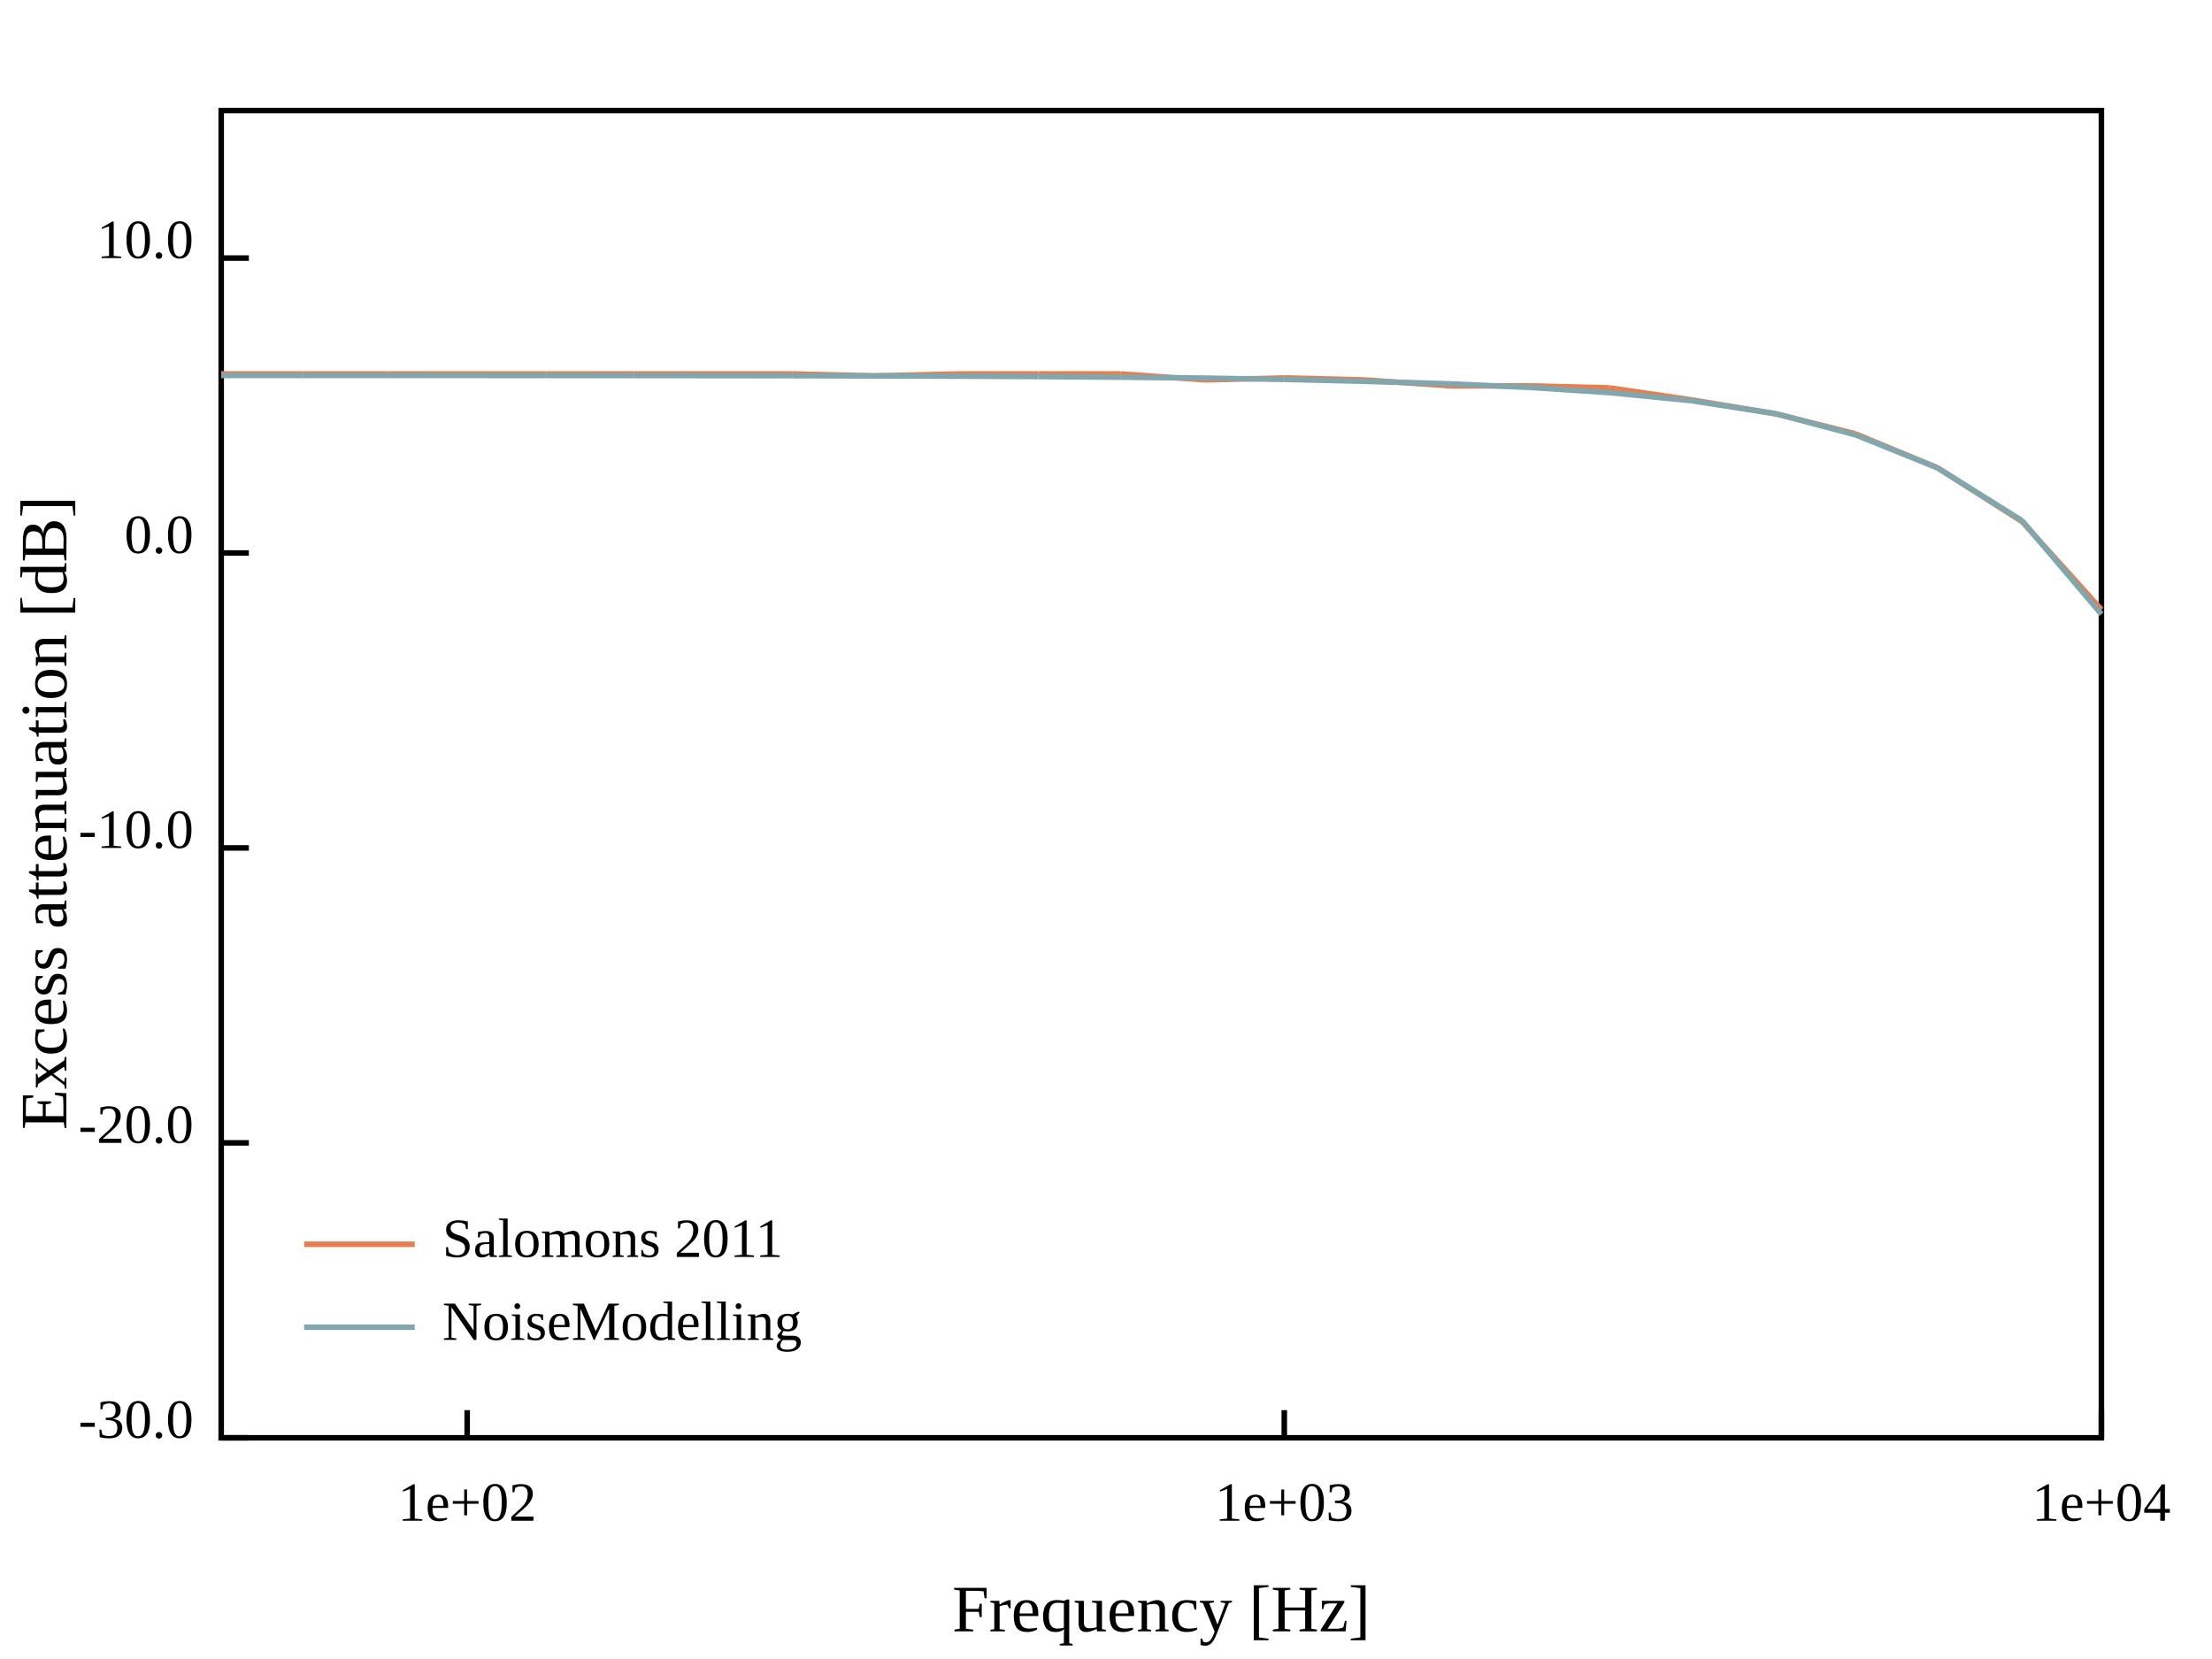
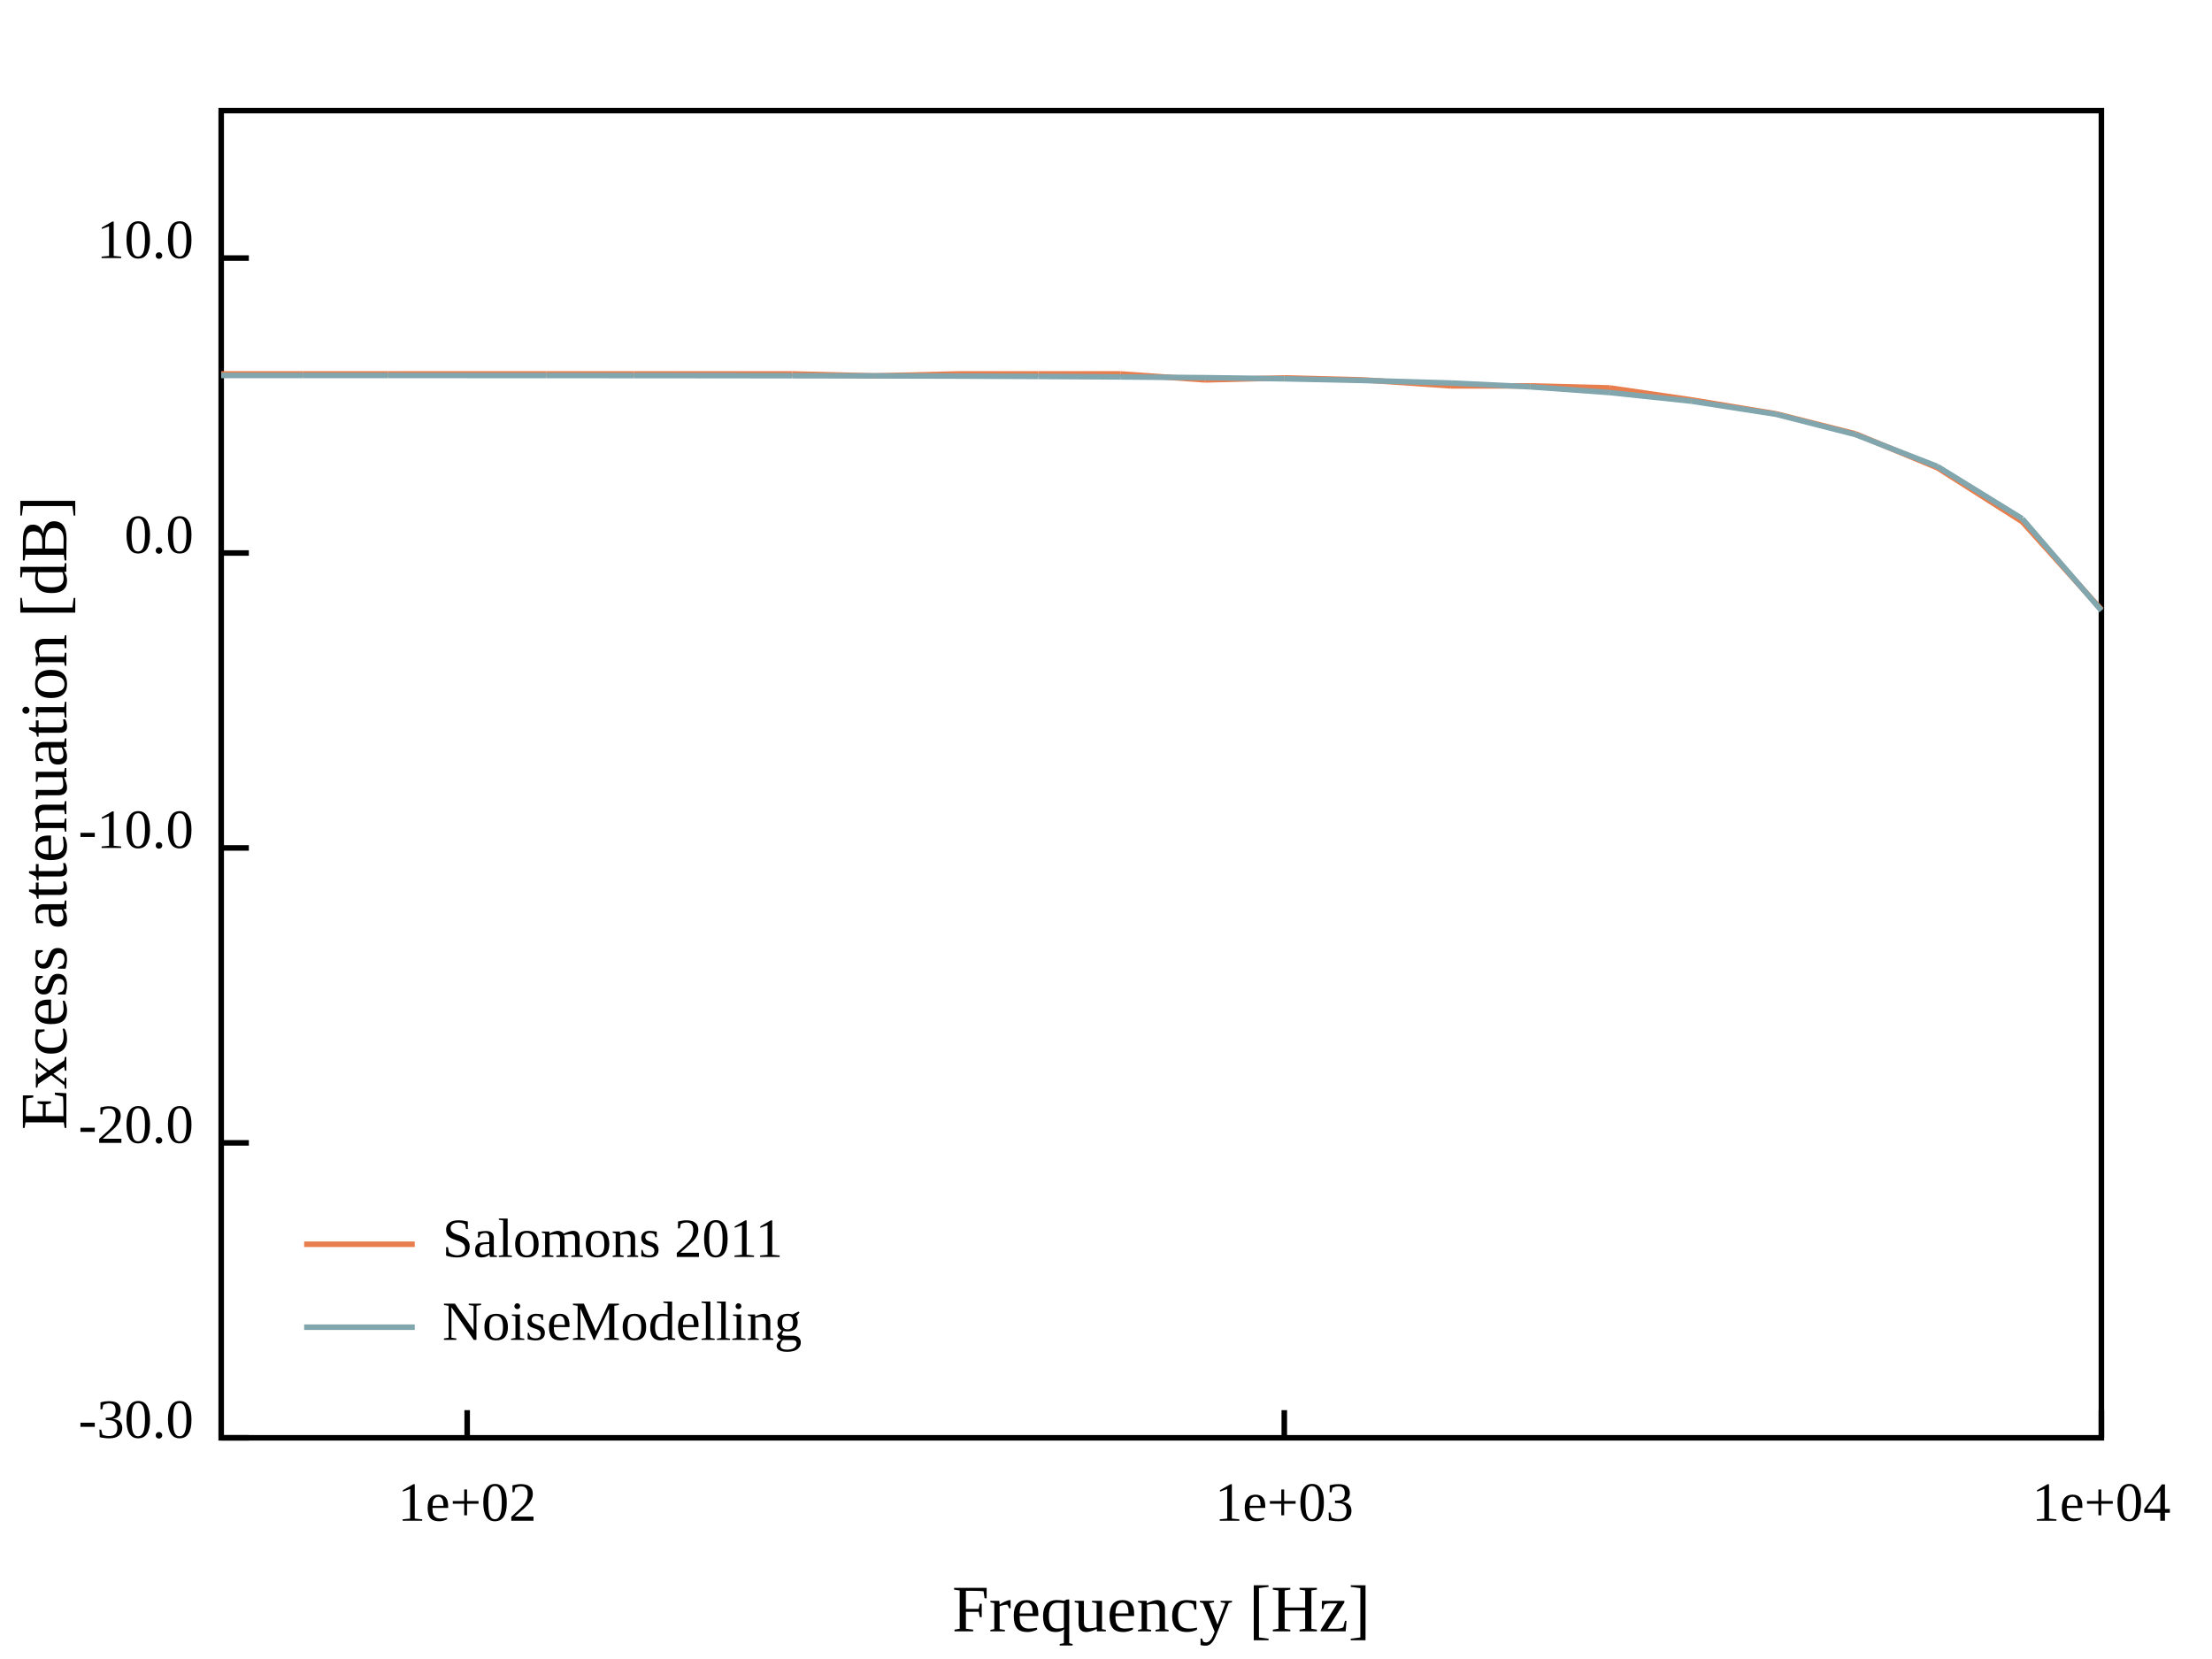
<svg xmlns="http://www.w3.org/2000/svg" height="300" width="400">
  <rect width="400" height="300" x="0" y="0" style="fill:white; stroke:none" />
  <rect width="340" height="240" x="40" y="20" style="fill:none; stroke-width:1;stroke:black" />
  <line x1="40" y1="260" x2="45" y2="260" style="fill:none; stroke-width:1; stroke:black" />
  <text x="35" y="260" text-anchor="end" style="stroke:none; fill:black; font-size:smaller">-30.0</text>
  <line x1="40" y1="206.667" x2="45" y2="206.667" style="fill:none; stroke-width:1; stroke:black" />
  <text x="35" y="206.667" text-anchor="end" style="stroke:none; fill:black; font-size:smaller">-20.0</text>
  <line x1="40" y1="153.333" x2="45" y2="153.333" style="fill:none; stroke-width:1; stroke:black" />
  <text x="35" y="153.333" text-anchor="end" style="stroke:none; fill:black; font-size:smaller">-10.0</text>
  <line x1="40" y1="100" x2="45" y2="100" style="fill:none; stroke-width:1; stroke:black" />
  <text x="35" y="100" text-anchor="end" style="stroke:none; fill:black; font-size:smaller">0.0</text>
  <line x1="40" y1="46.667" x2="45" y2="46.667" style="fill:none; stroke-width:1; stroke:black" />
  <text x="35" y="46.667" text-anchor="end" style="stroke:none; fill:black; font-size:smaller">10.0</text>
  <line x1="84.48" y1="260" x2="84.48" y2="255" style="fill:none; stroke-width:1; stroke:black" />
  <text x="84.48" y="275" text-anchor="middle" style="stroke:none; fill:black; font-size:smaller">1e+02</text>
  <line x1="232.24" y1="260" x2="232.24" y2="255" style="fill:none; stroke-width:1; stroke:black" />
  <text x="232.24" y="275" text-anchor="middle" style="stroke:none; fill:black; font-size:smaller">1e+03</text>
  <line x1="380" y1="260" x2="380" y2="255" style="fill:none; stroke-width:1; stroke:black" />
  <text x="380" y="275" text-anchor="middle" style="stroke:none; fill:black; font-size:smaller">1e+04</text>
  <line x1="40" y1="67.615" x2="54.831" y2="67.615" style="fill:none; stroke-width:1; stroke:rgb(232,126,77)" />
  <line x1="54.831" y1="67.615" x2="70.161" y2="67.615" style="fill:none; stroke-width:1; stroke:rgb(232,126,77)" />
  <line x1="70.161" y1="67.615" x2="84.48" y2="67.615" style="fill:none; stroke-width:1; stroke:rgb(232,126,77)" />
  <line x1="84.48" y1="67.615" x2="98.8" y2="67.615" style="fill:none; stroke-width:1; stroke:rgb(232,126,77)" />
  <line x1="98.8" y1="67.615" x2="114.641" y2="67.615" style="fill:none; stroke-width:1; stroke:rgb(232,126,77)" />
  <line x1="114.641" y1="67.615" x2="128.96" y2="67.615" style="fill:none; stroke-width:1; stroke:rgb(232,126,77)" />
  <line x1="128.96" y1="67.615" x2="143.28" y2="67.615" style="fill:none; stroke-width:1; stroke:rgb(232,126,77)" />
  <line x1="143.28" y1="67.615" x2="158.11" y2="67.976" style="fill:none; stroke-width:1; stroke:rgb(232,126,77)" />
  <line x1="158.11" y1="67.976" x2="173.441" y2="67.615" style="fill:none; stroke-width:1; stroke:rgb(232,126,77)" />
  <line x1="173.441" y1="67.615" x2="187.76" y2="67.615" style="fill:none; stroke-width:1; stroke:rgb(232,126,77)" />
  <line x1="187.76" y1="67.615" x2="202.591" y2="67.615" style="fill:none; stroke-width:1; stroke:rgb(232,126,77)" />
  <line x1="202.591" y1="67.615" x2="217.921" y2="68.698" style="fill:none; stroke-width:1; stroke:rgb(232,126,77)" />
  <line x1="217.921" y1="68.698" x2="232.24" y2="68.337" style="fill:none; stroke-width:1; stroke:rgb(232,126,77)" />
  <line x1="232.24" y1="68.337" x2="246.559" y2="68.698" style="fill:none; stroke-width:1; stroke:rgb(232,126,77)" />
  <line x1="246.559" y1="68.698" x2="262.401" y2="69.782" style="fill:none; stroke-width:1; stroke:rgb(232,126,77)" />
  <line x1="262.401" y1="69.782" x2="276.72" y2="69.782" style="fill:none; stroke-width:1; stroke:rgb(232,126,77)" />
  <line x1="276.72" y1="69.782" x2="291.04" y2="70.143" style="fill:none; stroke-width:1; stroke:rgb(232,126,77)" />
  <line x1="291.04" y1="70.143" x2="305.87" y2="72.31" style="fill:none; stroke-width:1; stroke:rgb(232,126,77)" />
  <line x1="305.87" y1="72.31" x2="321.2" y2="74.838" style="fill:none; stroke-width:1; stroke:rgb(232,126,77)" />
  <line x1="321.2" y1="74.838" x2="335.52" y2="78.45" style="fill:none; stroke-width:1; stroke:rgb(232,126,77)" />
  <line x1="335.52" y1="78.45" x2="350.351" y2="84.59" style="fill:none; stroke-width:1; stroke:rgb(232,126,77)" />
  <line x1="350.351" y1="84.59" x2="365.681" y2="94.342" style="fill:none; stroke-width:1; stroke:rgb(232,126,77)" />
  <line x1="365.681" y1="94.342" x2="380" y2="110.233" style="fill:none; stroke-width:1; stroke:rgb(232,126,77)" />
-   <line x1="40" y1="67.893" x2="54.831" y2="67.894" style="fill:none; stroke-width:1; stroke:rgb(130,166,173)" />
-   <line x1="54.831" y1="67.894" x2="70.161" y2="67.896" style="fill:none; stroke-width:1; stroke:rgb(130,166,173)" />
-   <line x1="70.161" y1="67.896" x2="84.48" y2="67.899" style="fill:none; stroke-width:1; stroke:rgb(130,166,173)" />
-   <line x1="84.48" y1="67.899" x2="98.8" y2="67.904" style="fill:none; stroke-width:1; stroke:rgb(130,166,173)" />
-   <line x1="98.8" y1="67.904" x2="114.641" y2="67.911" style="fill:none; stroke-width:1; stroke:rgb(130,166,173)" />
-   <line x1="114.641" y1="67.911" x2="128.96" y2="67.924" style="fill:none; stroke-width:1; stroke:rgb(130,166,173)" />
-   <line x1="128.96" y1="67.924" x2="143.28" y2="67.943" style="fill:none; stroke-width:1; stroke:rgb(130,166,173)" />
-   <line x1="143.28" y1="67.943" x2="158.11" y2="67.974" style="fill:none; stroke-width:1; stroke:rgb(130,166,173)" />
-   <line x1="158.11" y1="67.974" x2="173.441" y2="68.022" style="fill:none; stroke-width:1; stroke:rgb(130,166,173)" />
-   <line x1="173.441" y1="68.022" x2="187.76" y2="68.096" style="fill:none; stroke-width:1; stroke:rgb(130,166,173)" />
-   <line x1="187.76" y1="68.096" x2="202.591" y2="68.207" style="fill:none; stroke-width:1; stroke:rgb(130,166,173)" />
-   <line x1="202.591" y1="68.207" x2="217.921" y2="68.373" style="fill:none; stroke-width:1; stroke:rgb(130,166,173)" />
-   <line x1="217.921" y1="68.373" x2="232.24" y2="68.612" style="fill:none; stroke-width:1; stroke:rgb(130,166,173)" />
-   <line x1="232.24" y1="68.612" x2="246.559" y2="68.951" style="fill:none; stroke-width:1; stroke:rgb(130,166,173)" />
-   <line x1="246.559" y1="68.951" x2="262.401" y2="69.418" style="fill:none; stroke-width:1; stroke:rgb(130,166,173)" />
-   <line x1="262.401" y1="69.418" x2="276.72" y2="70.065" style="fill:none; stroke-width:1; stroke:rgb(130,166,173)" />
-   <line x1="276.72" y1="70.065" x2="291.04" y2="71.003" style="fill:none; stroke-width:1; stroke:rgb(130,166,173)" />
-   <line x1="291.04" y1="71.003" x2="305.87" y2="72.463" style="fill:none; stroke-width:1; stroke:rgb(130,166,173)" />
-   <line x1="305.87" y1="72.463" x2="321.2" y2="74.833" style="fill:none; stroke-width:1; stroke:rgb(130,166,173)" />
-   <line x1="321.2" y1="74.833" x2="335.52" y2="78.634" style="fill:none; stroke-width:1; stroke:rgb(130,166,173)" />
-   <line x1="335.52" y1="78.634" x2="350.351" y2="84.59" style="fill:none; stroke-width:1; stroke:rgb(130,166,173)" />
-   <line x1="350.351" y1="84.59" x2="365.681" y2="94.177" style="fill:none; stroke-width:1; stroke:rgb(130,166,173)" />
-   <line x1="365.681" y1="94.177" x2="380" y2="111.064" style="fill:none; stroke-width:1; stroke:rgb(130,166,173)" />
+   <line x1="40" y1="67.893" x2="54.831" y2="67.895" style="fill:none; stroke-width:1; stroke:rgb(130,166,173)" />
+   <line x1="54.831" y1="67.895" x2="70.161" y2="67.897" style="fill:none; stroke-width:1; stroke:rgb(130,166,173)" />
+   <line x1="70.161" y1="67.897" x2="84.48" y2="67.9" style="fill:none; stroke-width:1; stroke:rgb(130,166,173)" />
+   <line x1="84.48" y1="67.9" x2="98.8" y2="67.905" style="fill:none; stroke-width:1; stroke:rgb(130,166,173)" />
+   <line x1="98.8" y1="67.905" x2="114.641" y2="67.913" style="fill:none; stroke-width:1; stroke:rgb(130,166,173)" />
+   <line x1="114.641" y1="67.913" x2="128.96" y2="67.924" style="fill:none; stroke-width:1; stroke:rgb(130,166,173)" />
+   <line x1="128.96" y1="67.924" x2="143.28" y2="67.941" style="fill:none; stroke-width:1; stroke:rgb(130,166,173)" />
+   <line x1="143.28" y1="67.941" x2="158.11" y2="67.968" style="fill:none; stroke-width:1; stroke:rgb(130,166,173)" />
+   <line x1="158.11" y1="67.968" x2="173.441" y2="68.008" style="fill:none; stroke-width:1; stroke:rgb(130,166,173)" />
+   <line x1="173.441" y1="68.008" x2="187.76" y2="68.068" style="fill:none; stroke-width:1; stroke:rgb(130,166,173)" />
+   <line x1="187.76" y1="68.068" x2="202.591" y2="68.158" style="fill:none; stroke-width:1; stroke:rgb(130,166,173)" />
+   <line x1="202.591" y1="68.158" x2="217.921" y2="68.294" style="fill:none; stroke-width:1; stroke:rgb(130,166,173)" />
+   <line x1="217.921" y1="68.294" x2="232.24" y2="68.498" style="fill:none; stroke-width:1; stroke:rgb(130,166,173)" />
+   <line x1="232.24" y1="68.498" x2="246.559" y2="68.804" style="fill:none; stroke-width:1; stroke:rgb(130,166,173)" />
+   <line x1="246.559" y1="68.804" x2="262.401" y2="69.262" style="fill:none; stroke-width:1; stroke:rgb(130,166,173)" />
+   <line x1="262.401" y1="69.262" x2="276.72" y2="69.95" style="fill:none; stroke-width:1; stroke:rgb(130,166,173)" />
+   <line x1="276.72" y1="69.95" x2="291.04" y2="70.983" style="fill:none; stroke-width:1; stroke:rgb(130,166,173)" />
+   <line x1="291.04" y1="70.983" x2="305.87" y2="72.544" style="fill:none; stroke-width:1; stroke:rgb(130,166,173)" />
+   <line x1="305.87" y1="72.544" x2="321.2" y2="74.918" style="fill:none; stroke-width:1; stroke:rgb(130,166,173)" />
+   <line x1="321.2" y1="74.918" x2="335.52" y2="78.579" style="fill:none; stroke-width:1; stroke:rgb(130,166,173)" />
+   <line x1="335.52" y1="78.579" x2="350.351" y2="84.348" style="fill:none; stroke-width:1; stroke:rgb(130,166,173)" />
+   <line x1="350.351" y1="84.348" x2="365.681" y2="93.8" style="fill:none; stroke-width:1; stroke:rgb(130,166,173)" />
+   <line x1="365.681" y1="93.8" x2="380" y2="110.404" style="fill:none; stroke-width:1; stroke:rgb(130,166,173)" />
  <text x="210" y="295" text-anchor="middle" style="stroke:none; fill:black">Frequency [Hz]</text>
  <text x="5" y="140" transform="rotate(-90, 12, 140)" text-anchor="middle" style="stroke:none; fill:black">Excess attenuation [dB]</text>
  <line x1="55" y1="225" x2="75" y2="225" style="fill:none; stroke-width:1; stroke:rgb(232,126,77)" />
  <text x="80" y="225" dominant-baseline="middle" style="stroke:none; fill:black; font-size:smaller">Salomons 2011</text>
  <line x1="55" y1="240" x2="75" y2="240" style="fill:none; stroke-width:1; stroke:rgb(130,166,173)" />
  <text x="80" y="240" dominant-baseline="middle" style="stroke:none; fill:black; font-size:smaller">NoiseModelling</text>
</svg>
